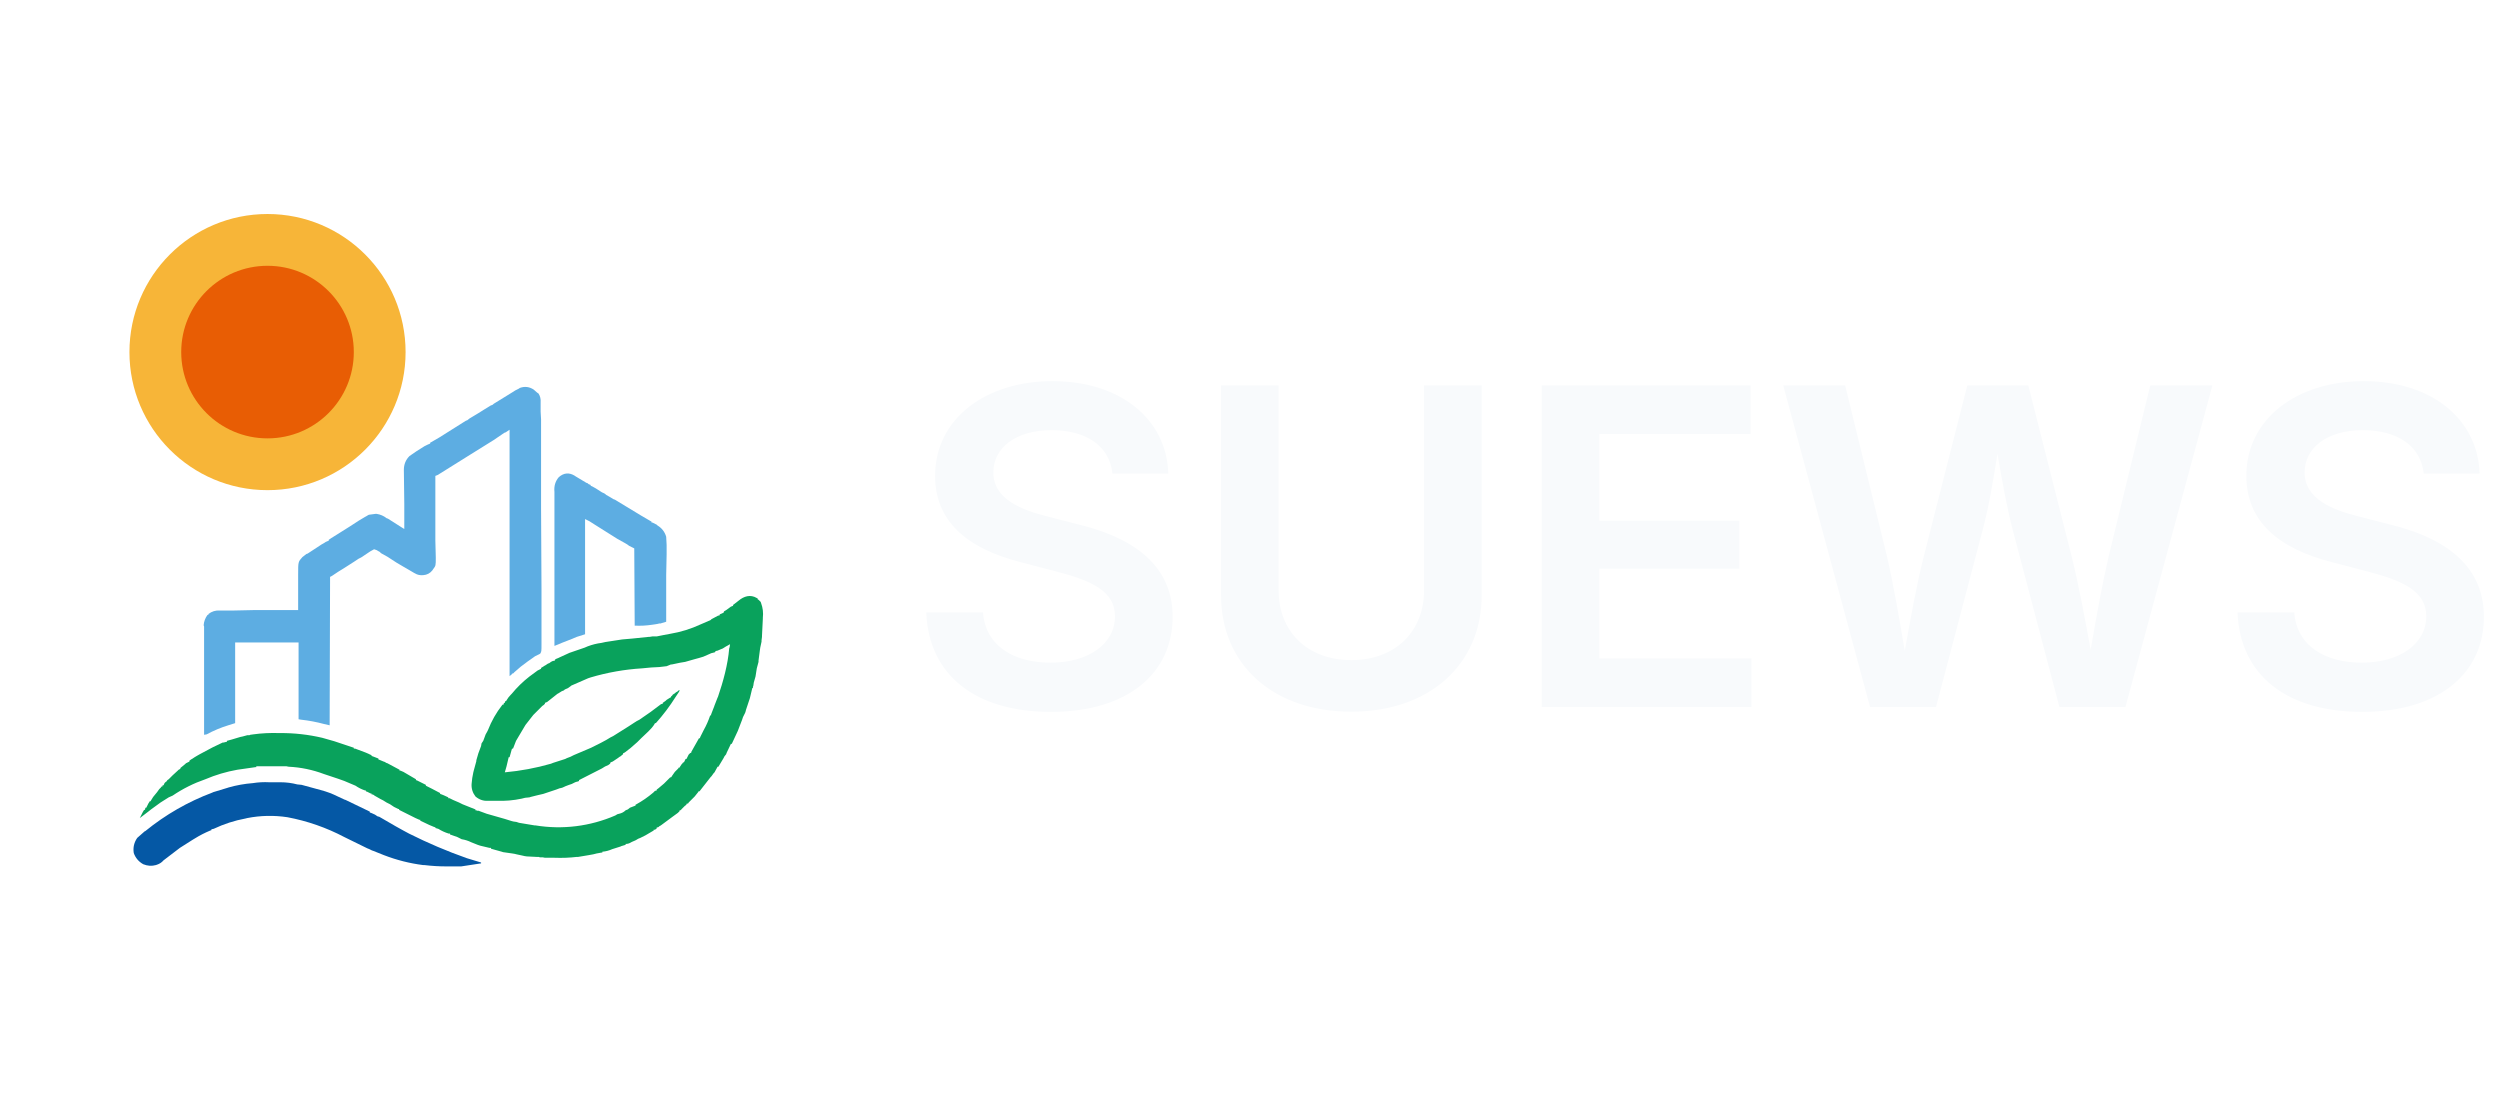
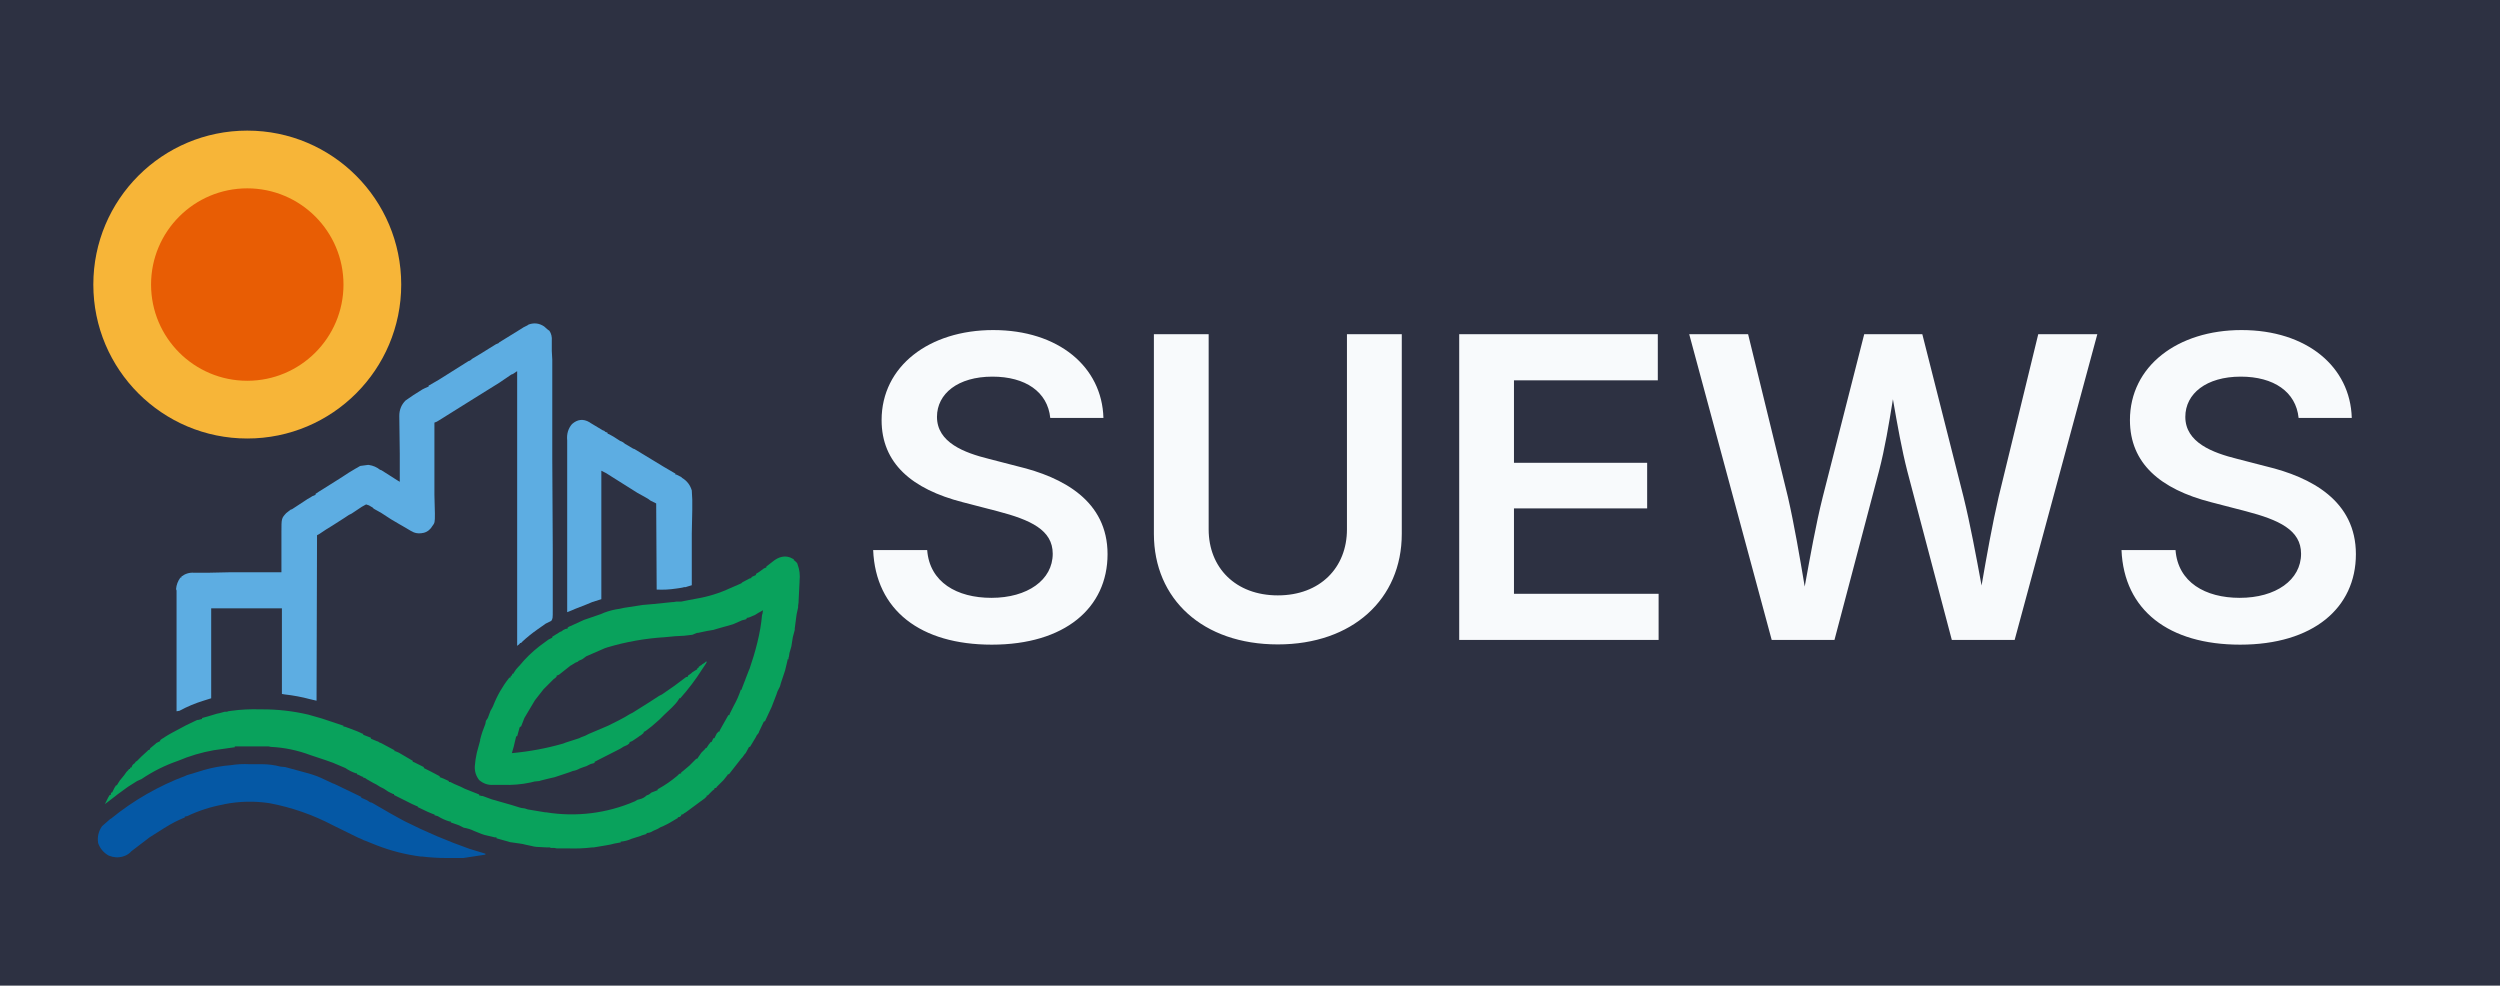
- <svg xmlns="http://www.w3.org/2000/svg" viewBox="0 0 565.833 250" width="452.667" height="200">
-   <g transform="translate(0, 25) scale(0.09765625)">
-     <circle id="sun-outer" cx="620" cy="560" r="320" fill="#F7B538" />
-     <circle id="sun-inner" cx="620" cy="560" r="200" fill="#E85D04" />
-     <path id="buildings-main" fill="#5DADE2" d="m1237 647 8 7 3 2q6 9 5 21v21l1 18v206l1 186v129c0 17 0 17-3 22l-12 6-7 5-10 7q-17 12-31 25-3 4-5 3l-1 2-5 4V740l-9 6-3 1-25 17-53 33-72 45-5 3-5 2v150l1 39c0 19 0 19-6 27l-2 3q-8 10-21 11-11 1-19-4l-2-1-17-10-7-4-17-10-20-13-16-9-2-2-1-1-2-1-5-3-6-2-9 5-21 14-6 3-9 6-25 16-13 8-15 10-4 2-1 344-13-3q-26-7-53-10l-6-1v-178H545v187l-16 5q-26 8-50 21l-6 1v-251l-1-3q1-13 9-24h2v-2q12-9 26-8h31l46-1h105v-83c0-29 0-29 10-40l9-7 3-1 29-19 3-2 7-4 3-2 7-3v-2l6-4 43-27 20-13 15-9 2-1 5-3 2-1 15-2h3q13 2 23 10l3 1 33 21 5 3v-58l-1-79q0-19 13-32l16-11 19-12 2-1 4-2 7-3v-2l2-1 19-11 54-34 8-5 3-1 5-4 15-9 5-3 16-10 13-8 5-2 2-2 47-29 3-2 8-4 3-2q17-6 32 4" />
-     <path id="buildings-detail" fill="#5DADE2" d="m1331 846 3 2 25 15 3 1 2 2 5 2v2l3 1 9 5 14 9q6 2 10 6l7 4 10 6 3 1 61 37 24 14v2h2l10 5 2 2q15 9 20 26l1 19v22l-1 48v108l-10 3-3 1h-3l-4 1-6 1-7 1q-20 3-40 2l-1-179-12-6-4-3-5-3-18-10-54-34-11-7-2-1-8-4v267l-19 6-12 5-23 9-7 3-10 4V884q-2-20 10-34 17-15 36-4" />
-     <path id="leaf-ground" fill="#09a25c" d="m1754 1130 2 1v2l2 1 5 5 1 3q6 16 4 34v2l-2 40v2l-1 8v3l-3 14-1 7-3 23v3l-4 15-3 19-4 14-1 7-1 3v3h-2v2l-5 21-1 3-8 24-1 4-1 3-1 2-4 8-2 6-10 26-7 15-7 15h-2l-10 21-1 3-4 5-2 4-9 15-3 5h-2l-1 2-6 11-2 2-5 7-2 2-18 23-7 9-1 1h-2l-1 2-8 10-6 6-4 4-2 2-2 2-1 2-4 1v2l-4 3-7 7q-3 4-5 3v2l-4 4-11 8-27 20-3 2-2 1-2 2-4 1v2q-4 4-7 3v2l-2 1-17 10-12 6-5 2-5 3-2 1-7 3-2 1q-6 4-13 4v2l-10 3-2 1-19 6q-11 5-23 6v2h-2l-11 2-4 1-4 1-11 2-24 4h-3q-25 3-52 2h-22l-5-1h-7l-2-1h-6c-24-1-24-1-32-3l-14-3-4-1-6-1-21-3-3-1-18-5-7-2v-2h-4l-21-5-6-2-15-6q-10-5-22-7l-10-5-17-6v-2h-3q-13-4-24-11l-7-2v-2h-2l-12-5-21-10v-2h-2l-9-4-12-6-8-4-2-1-4-2-8-4-4-2v-2h-2l-10-5-9-6-8-4-8-5-6-3-14-8q-3-3-7-3v-2h-2l-8-4-3-1v-2h-2q-12-4-22-11l-26-11-14-5-33-11q-40-15-82-17l-5-1h-70v2h-2l-42 6a343 343 0 0 0-74 22 323 323 0 0 0-76 38l-9 4-19 12-22 16-5 4-17 13-4 3 7-14 3-5h2l1-5h2l1-2 4-8 2-3 1-2h2l1-2 5-8 9-11 5-7 2-2 2-2 1-2h2l1-3h2l1-2q1-4 6-7l2-3 3-2 3-3 6-6 12-11 2-2 4-2v-2l11-9 2-2 8-4v-2l4-3 2-1 3-2 3-2 5-3 7-4 30-16 23-11h2l8-2v-2l11-3 20-6 5-1 11-3h5l2-1 7-1q29-4 60-3h2a416 416 0 0 1 98 11l28 8 30 10 15 5v2h3l24 9 7 3 4 2 3 1v2l3 1 13 5v2l12 5 3 1 3 2 3 1 28 15v2h2l7 3 29 17v2l3 1 10 5 10 5v2l2 1 10 5 2 1 19 10v2l3 1 5 2 11 5v2h3l8 4 14 6 8 4 30 12v2h2l2 1h3l19 7 35 10 7 2 16 5 4 1 7 1 6 2 36 6h2a331 331 0 0 0 185-23l5-3 4-1q9-2 15-8l5-2 5-4 13-5v-2l2-1q20-11 39-27l2-2 2-2 4-1v-2l4-3 13-11 2-2 12-12 3-1 1-2 7-10 8-8 1-2h2l1-2 4-6 2-2 1-2h2l1-2 3-6h2l1-2 4-8 2-2 2-2h2v-2l5-9 13-23h2l1-3 5-10 2-4 1-2q9-16 15-34h2v-2l5-13 2-5 1-3 7-18 1-2c12-35 23-75 26-112l1-3 1-7-7 4-2 1-8 5-5 2-7 3-5 1v2l-2 1-8 2-2 1-16 7-10 3-11 3-14 4-7 2-12 2-19 4h-2l-10 4-17 2-19 1-21 2a533 533 0 0 0-119 21l-6 2-39 17-1 1-7 5-7 3-2 2-5 2-8 5-2 1-24 19-5 2v2l-3 3-3 2-2 2-16 16-3 3-18 23-3 5-19 32-7 18h-2l-1 2-5 18h-2l-1 4-4 17-4 14q55-5 107-20l5-2 28-9 2-1 2-1 8-3 8-4 33-14 7-3 22-11 13-7 10-6 6-3 35-22 20-13 6-3 26-18 24-18 4-1v-2l7-5 2-2 8-5 2-1 1-3h2v-2l4-3 2-1 2-2 5-3 3-3 1 2-3 5-2 3-2 3-2 3a452 452 0 0 1-46 61h-2l-1 2c-7 12-21 23-31 33l-9 9-16 14-13 10-4 2v2l-6 5-2 1-4 3-6 4-3 2-3 2-5 2-1 3-4 3q-8 3-15 8l-53 27v2l-2 1-4 1-3 1-8 4-6 2-8 3q-7 4-14 5l-8 3-30 10-13 3-16 4-3 1-10 1-8 2q-28 6-58 5h-20q-16 1-29-10-10-13-9-29 1-14 4-27l1-4 6-22v-2q4-16 11-33l1-6 4-6 3-8q2-7 6-13l2-4a225 225 0 0 1 33-58l1-1h2l1-4h2l1-4h2l1-2q4-7 10-13l2-2a257 257 0 0 1 41-40l19-14 2-1 6-3v-2l5-3 3-2 2-1 6-4 3-1 4-3 2-1 2-1 5-1v-2l3-2 5-2 2-1 24-11 3-1 32-11 7-3q16-6 32-8l9-2 39-6 23-2 39-4h2l6-1h10l15-3 16-3a274 274 0 0 0 71-22l7-3 16-7 2-2 15-8 4-1v-2l9-4 1-3 5-3 11-8 5-2v-2l4-3 9-7c12-10 27-15 42-6" />
-     <path id="wave" fill="#0558a5" d="M624 1557h26q20 0 39 5l10 1 33 9 11 3a200 200 0 0 1 40 15l15 7 3 1 56 27v2l3 1 9 4 3 2 3 2 4 1 38 22 18 10 13 7a1153 1153 0 0 0 134 57l33 10v2l-46 7h-35q-25 0-50-3h-3q-47-6-91-23l-5-2-20-8-3-1-6-3-5-2-53-26a470 470 0 0 0-132-46q-47-7-93 2l-4 1q-38 7-74 24l-5 1v2l-3 1q-19 8-35 18l-5 3-30 19-38 29q-6 7-15 10l-3 1q-14 4-29-2-16-9-22-26-3-19 8-35l17-15 2-1a553 553 0 0 1 155-89l2-1 33-10 3-1a288 288 0 0 1 56-10q19-3 38-2" />
-   </g>
-   <text x="205" y="160" font-family="Inter, system-ui, -apple-system, sans-serif" font-size="100" font-weight="600" fill="#f8fafc" letter-spacing="-1">SUEWS</text>
+ <svg xmlns="http://www.w3.org/2000/svg" viewBox="0 0 634.114 250" width="507.292" height="200">
+   <rect width="634.114" height="250" fill="#2D3142" />
+   <svg x="12.5" y="22.5" width="199.034" height="205" viewBox="290 240 1468 1512">
+     <g transform="translate(102.4, 102.4) scale(0.9)">
+       <circle id="sun-outer" cx="620" cy="560" r="320" fill="#F7B538" />
+       <circle id="sun-inner" cx="620" cy="560" r="200" fill="#E85D04" />
+       <path id="buildings-main" fill="#5DADE2" d="m1237 647 8 7 3 2q6 9 5 21v21l1 18v206l1 186v129c0 17 0 17-3 22l-12 6-7 5-10 7q-17 12-31 25-3 4-5 3l-1 2-5 4V740l-9 6-3 1-25 17-53 33-72 45-5 3-5 2v150l1 39c0 19 0 19-6 27l-2 3q-8 10-21 11-11 1-19-4l-2-1-17-10-7-4-17-10-20-13-16-9-2-2-1-1-2-1-5-3-6-2-9 5-21 14-6 3-9 6-25 16-13 8-15 10-4 2-1 344-13-3q-26-7-53-10l-6-1v-178H545v187l-16 5q-26 8-50 21l-6 1v-251l-1-3q1-13 9-24h2v-2q12-9 26-8h31l46-1h105v-83c0-29 0-29 10-40l9-7 3-1 29-19 3-2 7-4 3-2 7-3v-2l6-4 43-27 20-13 15-9 2-1 5-3 2-1 15-2h3q13 2 23 10l3 1 33 21 5 3v-58l-1-79q0-19 13-32l16-11 19-12 2-1 4-2 7-3v-2l2-1 19-11 54-34 8-5 3-1 5-4 15-9 5-3 16-10 13-8 5-2 2-2 47-29 3-2 8-4 3-2q17-6 32 4" />
+       <path id="buildings-detail" fill="#5DADE2" d="m1331 846 3 2 25 15 3 1 2 2 5 2v2l3 1 9 5 14 9q6 2 10 6l7 4 10 6 3 1 61 37 24 14v2h2l10 5 2 2q15 9 20 26l1 19v22l-1 48v108l-10 3-3 1h-3l-4 1-6 1-7 1q-20 3-40 2l-1-179-12-6-4-3-5-3-18-10-54-34-11-7-2-1-8-4v267l-19 6-12 5-23 9-7 3-10 4V884q-2-20 10-34 17-15 36-4" />
+       <path id="leaf-ground" fill="#09a25c" d="m1754 1130 2 1v2l2 1 5 5 1 3q6 16 4 34v2l-2 40v2l-1 8v3l-3 14-1 7-3 23v3l-4 15-3 19-4 14-1 7-1 3v3h-2v2l-5 21-1 3-8 24-1 4-1 3-1 2-4 8-2 6-10 26-7 15-7 15h-2l-10 21-1 3-4 5-2 4-9 15-3 5h-2l-1 2-6 11-2 2-5 7-2 2-18 23-7 9-1 1h-2l-1 2-8 10-6 6-4 4-2 2-2 2-1 2-4 1v2l-4 3-7 7q-3 4-5 3v2l-4 4-11 8-27 20-3 2-2 1-2 2-4 1v2q-4 4-7 3v2l-2 1-17 10-12 6-5 2-5 3-2 1-7 3-2 1q-6 4-13 4v2l-10 3-2 1-19 6q-11 5-23 6v2h-2l-11 2-4 1-4 1-11 2-24 4h-3q-25 3-52 2h-22l-5-1h-7l-2-1h-6c-24-1-24-1-32-3l-14-3-4-1-6-1-21-3-3-1-18-5-7-2v-2h-4l-21-5-6-2-15-6q-10-5-22-7l-10-5-17-6v-2h-3q-13-4-24-11l-7-2v-2h-2l-12-5-21-10v-2h-2l-9-4-12-6-8-4-2-1-4-2-8-4-4-2v-2h-2l-10-5-9-6-8-4-8-5-6-3-14-8q-3-3-7-3v-2h-2l-8-4-3-1v-2h-2q-12-4-22-11l-26-11-14-5-33-11q-40-15-82-17l-5-1h-70v2h-2l-42 6a343 343 0 0 0-74 22 323 323 0 0 0-76 38l-9 4-19 12-22 16-5 4-17 13-4 3 7-14 3-5h2l1-5h2l1-2 4-8 2-3 1-2h2l1-2 5-8 9-11 5-7 2-2 2-2 1-2h2l1-3h2l1-2q1-4 6-7l2-3 3-2 3-3 6-6 12-11 2-2 4-2v-2l11-9 2-2 8-4v-2l4-3 2-1 3-2 3-2 5-3 7-4 30-16 23-11h2l8-2v-2l11-3 20-6 5-1 11-3h5l2-1 7-1q29-4 60-3h2a416 416 0 0 1 98 11l28 8 30 10 15 5v2h3l24 9 7 3 4 2 3 1v2l3 1 13 5v2l12 5 3 1 3 2 3 1 28 15v2h2l7 3 29 17v2l3 1 10 5 10 5v2l2 1 10 5 2 1 19 10v2l3 1 5 2 11 5v2h3l8 4 14 6 8 4 30 12v2h2l2 1h3l19 7 35 10 7 2 16 5 4 1 7 1 6 2 36 6h2a331 331 0 0 0 185-23l5-3 4-1q9-2 15-8l5-2 5-4 13-5v-2l2-1q20-11 39-27l2-2 2-2 4-1v-2l4-3 13-11 2-2 12-12 3-1 1-2 7-10 8-8 1-2h2l1-2 4-6 2-2 1-2h2l1-2 3-6h2l1-2 4-8 2-2 2-2h2v-2l5-9 13-23h2l1-3 5-10 2-4 1-2q9-16 15-34h2v-2l5-13 2-5 1-3 7-18 1-2c12-35 23-75 26-112l1-3 1-7-7 4-2 1-8 5-5 2-7 3-5 1v2l-2 1-8 2-2 1-16 7-10 3-11 3-14 4-7 2-12 2-19 4h-2l-10 4-17 2-19 1-21 2a533 533 0 0 0-119 21l-6 2-39 17-1 1-7 5-7 3-2 2-5 2-8 5-2 1-24 19-5 2v2l-3 3-3 2-2 2-16 16-3 3-18 23-3 5-19 32-7 18h-2l-1 2-5 18h-2l-1 4-4 17-4 14q55-5 107-20l5-2 28-9 2-1 2-1 8-3 8-4 33-14 7-3 22-11 13-7 10-6 6-3 35-22 20-13 6-3 26-18 24-18 4-1v-2l7-5 2-2 8-5 2-1 1-3h2v-2l4-3 2-1 2-2 5-3 3-3 1 2-3 5-2 3-2 3-2 3a452 452 0 0 1-46 61h-2l-1 2c-7 12-21 23-31 33l-9 9-16 14-13 10-4 2v2l-6 5-2 1-4 3-6 4-3 2-3 2-5 2-1 3-4 3q-8 3-15 8l-53 27v2l-2 1-4 1-3 1-8 4-6 2-8 3q-7 4-14 5l-8 3-30 10-13 3-16 4-3 1-10 1-8 2q-28 6-58 5h-20q-16 1-29-10-10-13-9-29 1-14 4-27l1-4 6-22v-2q4-16 11-33l1-6 4-6 3-8q2-7 6-13l2-4a225 225 0 0 1 33-58l1-1h2l1-4h2l1-4h2l1-2q4-7 10-13l2-2a257 257 0 0 1 41-40l19-14 2-1 6-3v-2l5-3 3-2 2-1 6-4 3-1 4-3 2-1 2-1 5-1v-2l3-2 5-2 2-1 24-11 3-1 32-11 7-3q16-6 32-8l9-2 39-6 23-2 39-4h2l6-1h10l15-3 16-3a274 274 0 0 0 71-22l7-3 16-7 2-2 15-8 4-1v-2l9-4 1-3 5-3 11-8 5-2v-2l4-3 9-7c12-10 27-15 42-6" />
+       <path id="wave" fill="#0558a5" d="M624 1557h26q20 0 39 5l10 1 33 9 11 3a200 200 0 0 1 40 15l15 7 3 1 56 27v2l3 1 9 4 3 2 3 2 4 1 38 22 18 10 13 7a1153 1153 0 0 0 134 57l33 10v2l-46 7h-35q-25 0-50-3h-3q-47-6-91-23l-5-2-20-8-3-1-6-3-5-2-53-26a470 470 0 0 0-132-46q-47-7-93 2l-4 1q-38 7-74 24l-5 1v2l-3 1q-19 8-35 18l-5 3-30 19-38 29q-6 7-15 10l-3 1q-14 4-29-2-16-9-22-26-3-19 8-35l17-15 2-1a553 553 0 0 1 155-89l2-1 33-10 3-1a288 288 0 0 1 56-10q19-3 38-2" />
+     </g>
+   </svg>
+   <text x="216.534" y="162.31" font-family="Inter, system-ui, -apple-system, sans-serif" font-size="106.6" font-weight="600" fill="#f8fafc" letter-spacing="-1">SUEWS</text>
</svg>
